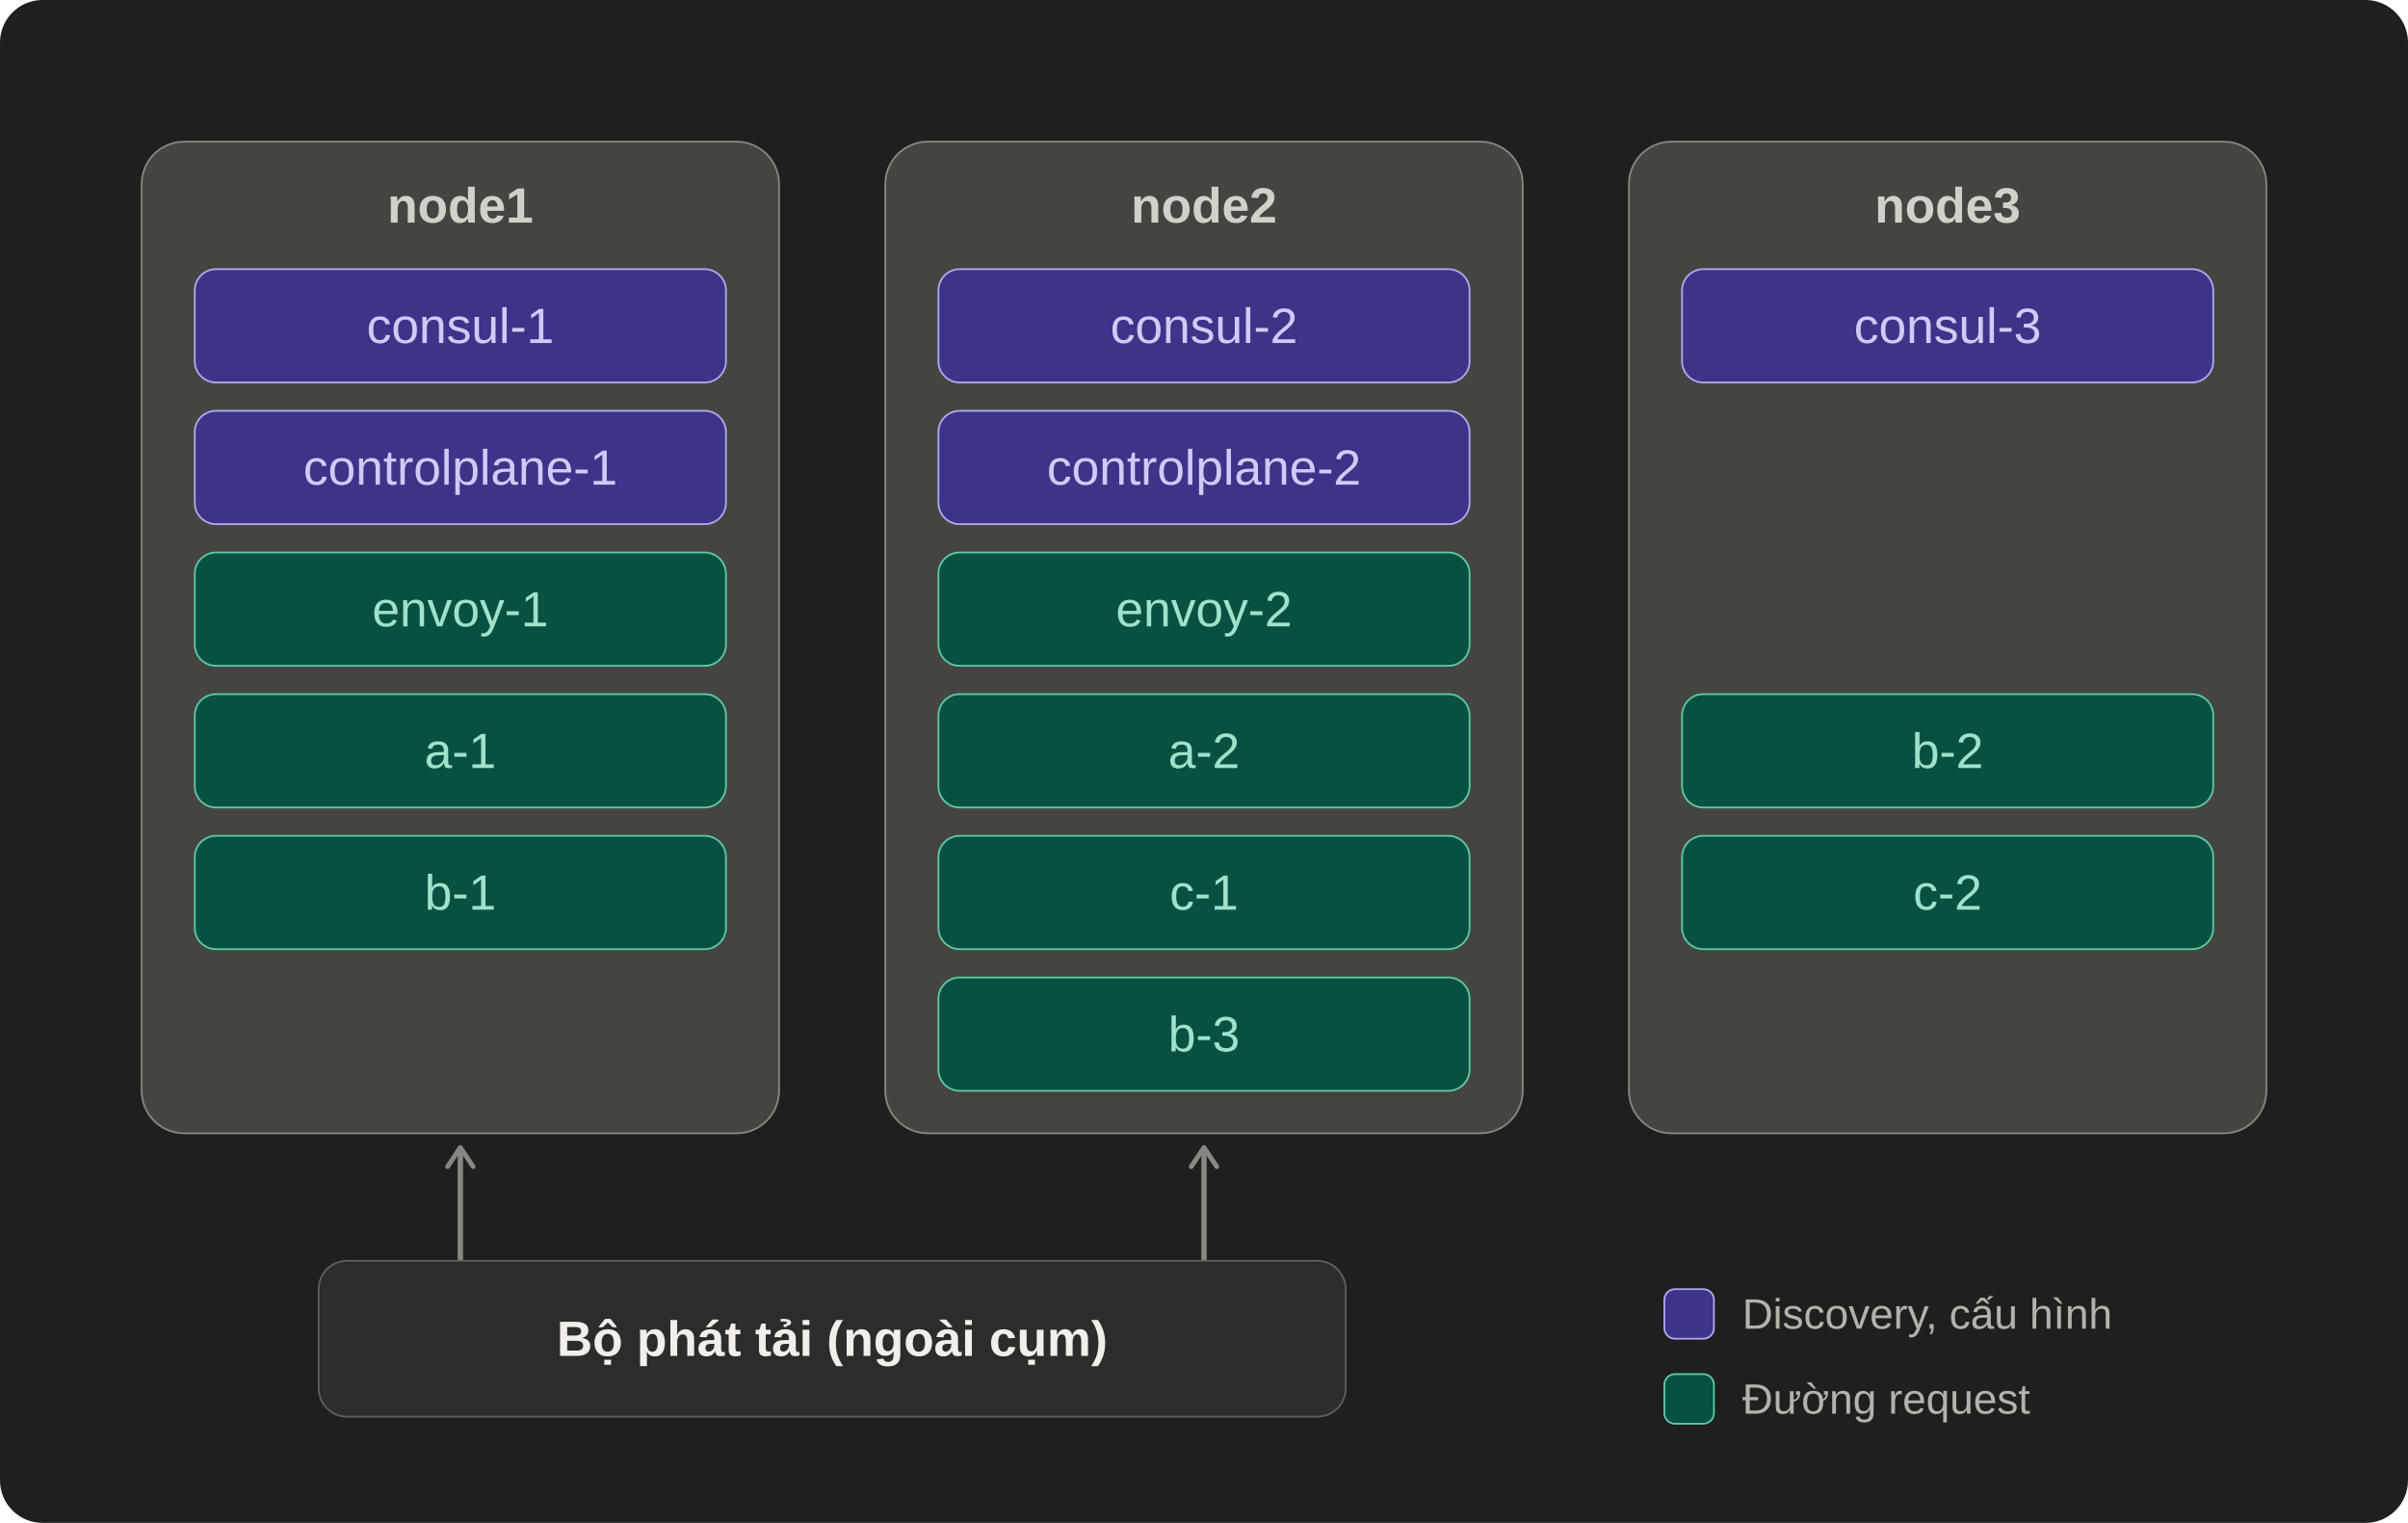
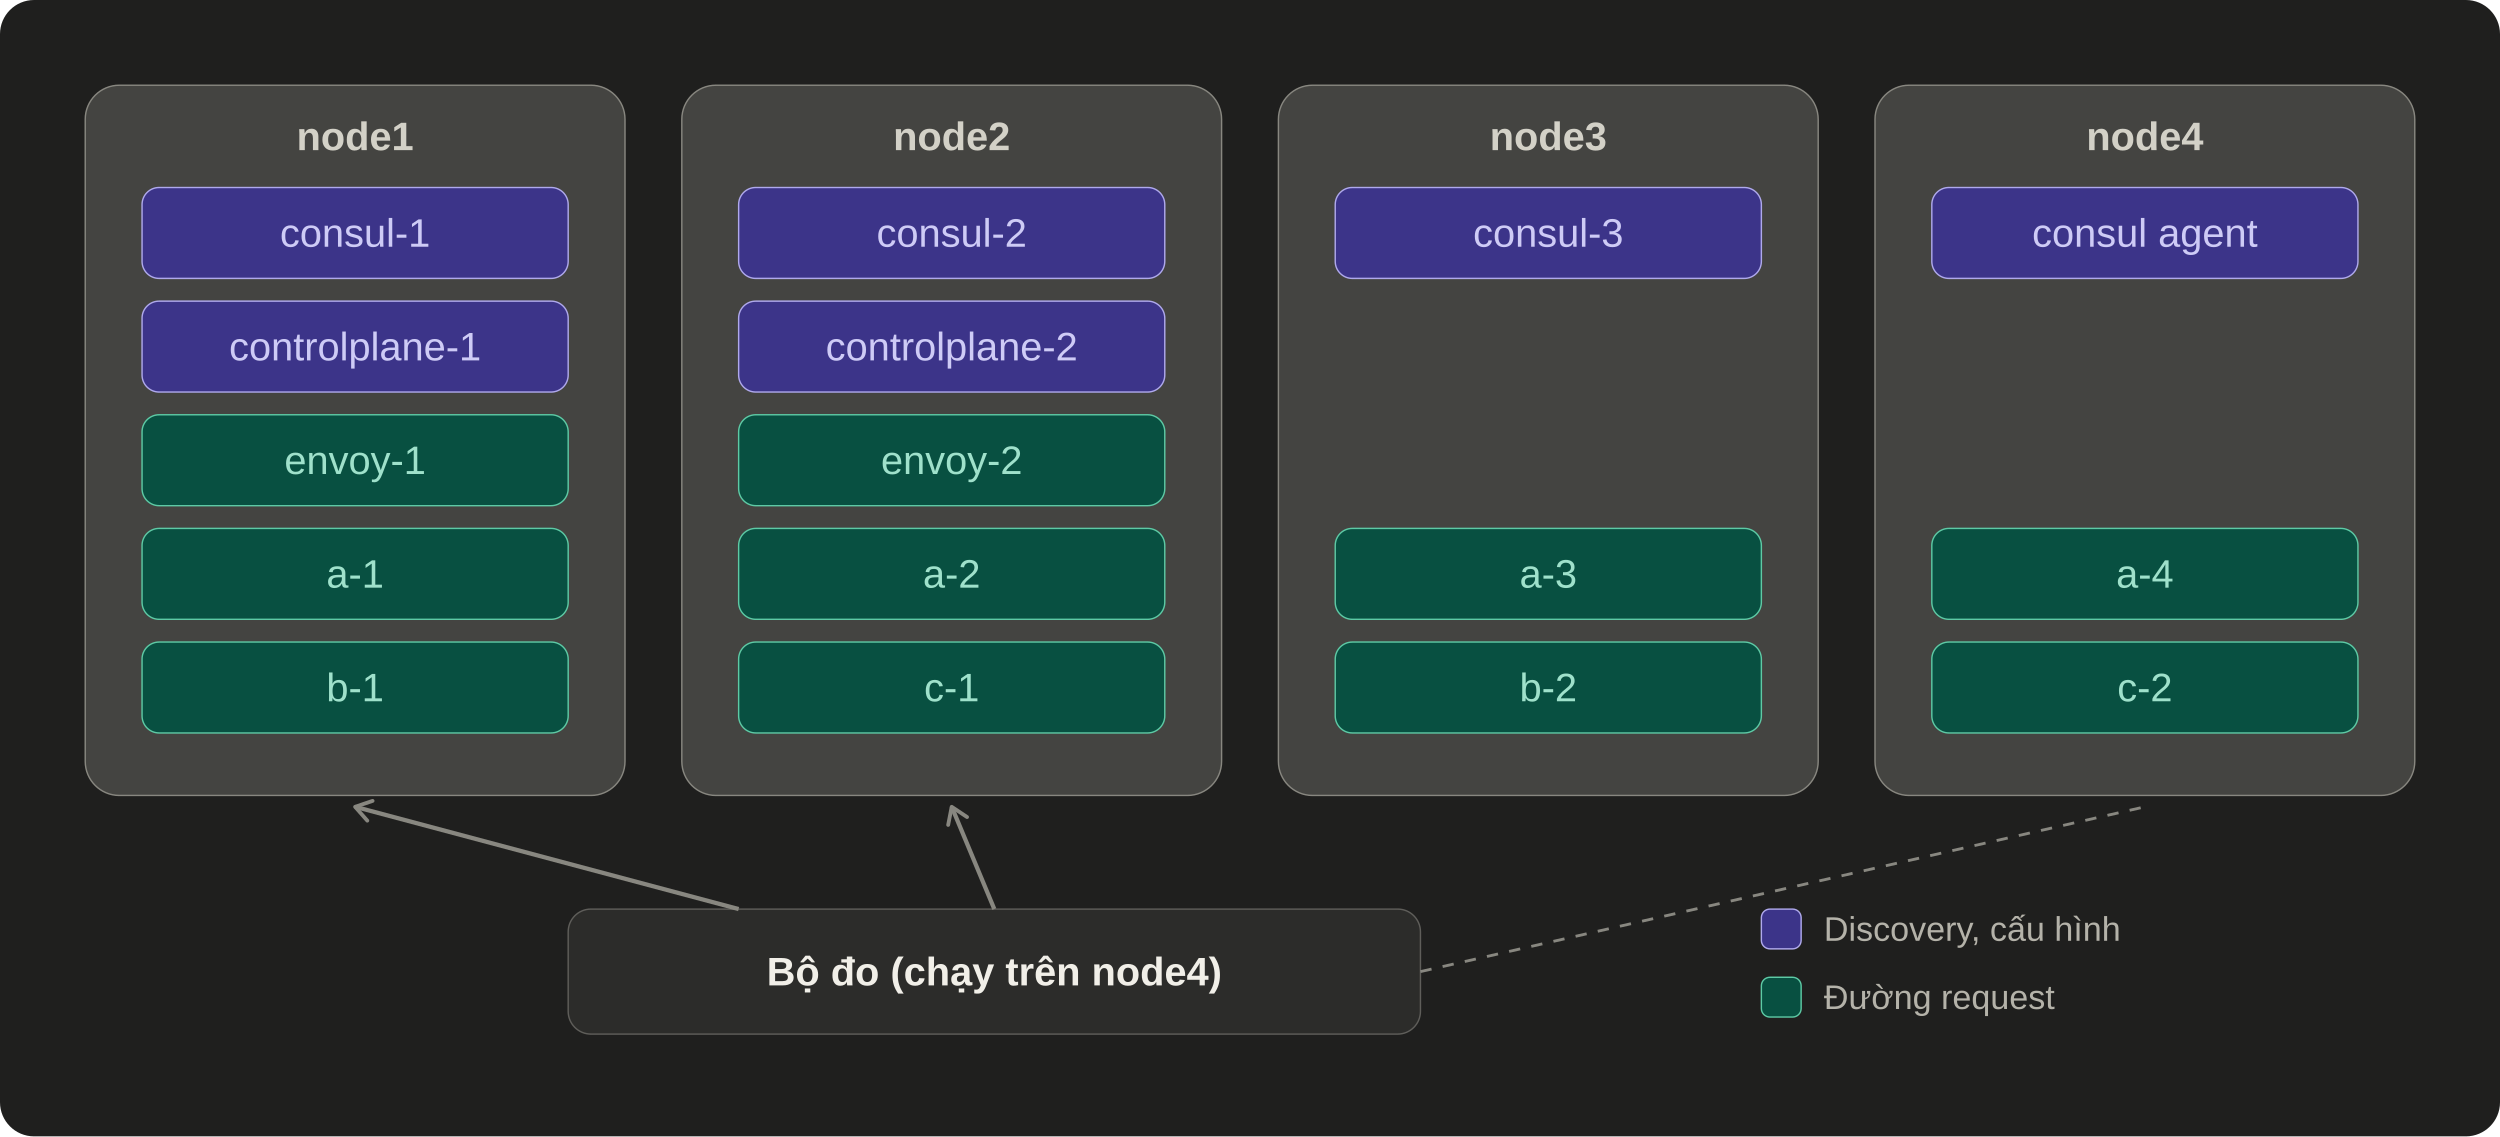
- <svg xmlns="http://www.w3.org/2000/svg" width="680" height="430" viewBox="0 0 680 430" role="img" font-family="'Segoe UI', 'Helvetica Neue', Arial, sans-serif">
+ <svg xmlns="http://www.w3.org/2000/svg" width="880" height="400" viewBox="0 0 880 400" role="img" font-family="'Segoe UI', 'Helvetica Neue', Arial, sans-serif">
  <defs>
    <marker id="arrow-gray" viewBox="0 0 10 10" refX="8" refY="5" markerWidth="6" markerHeight="6" orient="auto-start-reverse">
      <path d="M2 1L8 5L2 9" fill="none" stroke="#888780" stroke-width="1.5" stroke-linecap="round" stroke-linejoin="round" />
    </marker>
  </defs>
  <style>
    .t { font-size: 14px; dominant-baseline: central; text-anchor: middle; }
    .h { font-size: 14px; font-weight: 600; dominant-baseline: central; text-anchor: middle; }
    .node rect { fill: #444441; stroke: #888780; stroke-width: 0.5; }
    .node text { fill: #D3D1C7; }
    .data rect { fill: #085041; stroke: #5DCAA5; stroke-width: 0.5; }
    .data text { fill: #9FE1CB; }
    .ctl rect { fill: #3C3489; stroke: #AFA9EC; stroke-width: 0.5; }
    .ctl text { fill: #CECBF6; }
+     .gen rect { fill: #2C2C2A; stroke: #5F5E5A; stroke-width: 0.5; }
+     .gen text { fill: #F1EFE8; }
    .legend { fill: #B4B2A9; font-size: 12px; dominant-baseline: central; }
  </style>
-   <rect x="0" y="0" width="680" height="430" rx="12" fill="#1F1F1E" />
+   <rect x="0" y="0" width="880" height="400" rx="12" fill="#1F1F1E" />
  <g class="node">
-     <rect x="40" y="40" width="180" height="280" rx="12" />
-     <text class="h" x="130" y="58">node1</text>
+     <rect x="30" y="30" width="190" height="250" rx="12" />
+     <text class="h" x="125" y="48">node1</text>
  </g>
  <g class="ctl">
-     <rect x="55" y="76" width="150" height="32" rx="6" />
-     <text class="t" x="130" y="92">consul-1</text>
+     <rect x="50" y="66" width="150" height="32" rx="6" />
+     <text class="t" x="125" y="82">consul-1</text>
  </g>
  <g class="ctl">
-     <rect x="55" y="116" width="150" height="32" rx="6" />
-     <text class="t" x="130" y="132">controlplane-1</text>
+     <rect x="50" y="106" width="150" height="32" rx="6" />
+     <text class="t" x="125" y="122">controlplane-1</text>
  </g>
  <g class="data">
-     <rect x="55" y="156" width="150" height="32" rx="6" />
-     <text class="t" x="130" y="172">envoy-1</text>
+     <rect x="50" y="146" width="150" height="32" rx="6" />
+     <text class="t" x="125" y="162">envoy-1</text>
  </g>
  <g class="data">
-     <rect x="55" y="196" width="150" height="32" rx="6" />
-     <text class="t" x="130" y="212">a-1</text>
+     <rect x="50" y="186" width="150" height="32" rx="6" />
+     <text class="t" x="125" y="202">a-1</text>
  </g>
  <g class="data">
-     <rect x="55" y="236" width="150" height="32" rx="6" />
-     <text class="t" x="130" y="252">b-1</text>
+     <rect x="50" y="226" width="150" height="32" rx="6" />
+     <text class="t" x="125" y="242">b-1</text>
  </g>
  <g class="node">
-     <rect x="250" y="40" width="180" height="280" rx="12" />
-     <text class="h" x="340" y="58">node2</text>
+     <rect x="240" y="30" width="190" height="250" rx="12" />
+     <text class="h" x="335" y="48">node2</text>
  </g>
  <g class="ctl">
-     <rect x="265" y="76" width="150" height="32" rx="6" />
-     <text class="t" x="340" y="92">consul-2</text>
+     <rect x="260" y="66" width="150" height="32" rx="6" />
+     <text class="t" x="335" y="82">consul-2</text>
  </g>
  <g class="ctl">
-     <rect x="265" y="116" width="150" height="32" rx="6" />
-     <text class="t" x="340" y="132">controlplane-2</text>
+     <rect x="260" y="106" width="150" height="32" rx="6" />
+     <text class="t" x="335" y="122">controlplane-2</text>
  </g>
  <g class="data">
-     <rect x="265" y="156" width="150" height="32" rx="6" />
-     <text class="t" x="340" y="172">envoy-2</text>
+     <rect x="260" y="146" width="150" height="32" rx="6" />
+     <text class="t" x="335" y="162">envoy-2</text>
  </g>
  <g class="data">
-     <rect x="265" y="196" width="150" height="32" rx="6" />
-     <text class="t" x="340" y="212">a-2</text>
+     <rect x="260" y="186" width="150" height="32" rx="6" />
+     <text class="t" x="335" y="202">a-2</text>
  </g>
  <g class="data">
-     <rect x="265" y="236" width="150" height="32" rx="6" />
-     <text class="t" x="340" y="252">c-1</text>
+     <rect x="260" y="226" width="150" height="32" rx="6" />
+     <text class="t" x="335" y="242">c-1</text>
+   </g>
+   <g class="node">
+     <rect x="450" y="30" width="190" height="250" rx="12" />
+     <text class="h" x="545" y="48">node3</text>
+   </g>
+   <g class="ctl">
+     <rect x="470" y="66" width="150" height="32" rx="6" />
+     <text class="t" x="545" y="82">consul-3</text>
  </g>
  <g class="data">
-     <rect x="265" y="276" width="150" height="32" rx="6" />
-     <text class="t" x="340" y="292">b-3</text>
+     <rect x="470" y="186" width="150" height="32" rx="6" />
+     <text class="t" x="545" y="202">a-3</text>
+   </g>
+   <g class="data">
+     <rect x="470" y="226" width="150" height="32" rx="6" />
+     <text class="t" x="545" y="242">b-2</text>
  </g>
  <g class="node">
-     <rect x="460" y="40" width="180" height="280" rx="12" />
-     <text class="h" x="550" y="58">node3</text>
+     <rect x="660" y="30" width="190" height="250" rx="12" />
+     <text class="h" x="755" y="48">node4</text>
  </g>
  <g class="ctl">
-     <rect x="475" y="76" width="150" height="32" rx="6" />
-     <text class="t" x="550" y="92">consul-3</text>
+     <rect x="680" y="66" width="150" height="32" rx="6" />
+     <text class="t" x="755" y="82">consul agent</text>
  </g>
  <g class="data">
-     <rect x="475" y="196" width="150" height="32" rx="6" />
-     <text class="t" x="550" y="212">b-2</text>
+     <rect x="680" y="186" width="150" height="32" rx="6" />
+     <text class="t" x="755" y="202">a-4</text>
  </g>
  <g class="data">
-     <rect x="475" y="236" width="150" height="32" rx="6" />
-     <text class="t" x="550" y="252">c-2</text>
+     <rect x="680" y="226" width="150" height="32" rx="6" />
+     <text class="t" x="755" y="242">c-2</text>
  </g>
-   <line x1="130" y1="356" x2="130" y2="324" stroke="#888780" stroke-width="1.5" marker-end="url(#arrow-gray)" />
-   <line x1="340" y1="356" x2="340" y2="324" stroke="#888780" stroke-width="1.5" marker-end="url(#arrow-gray)" />
-   <rect x="90" y="356" width="290" height="44" rx="8" fill="#2C2C2A" stroke="#5F5E5A" stroke-width="0.5" />
-   <text class="h" x="235" y="378" fill="#F1EFE8">Bộ phát tải (ngoài cụm)</text>
-   <rect x="470" y="364" width="14" height="14" rx="3" fill="#3C3489" stroke="#AFA9EC" stroke-width="0.5" />
-   <text class="legend" x="492" y="371">Discovery, cấu hình</text>
-   <rect x="470" y="388" width="14" height="14" rx="3" fill="#085041" stroke="#5DCAA5" stroke-width="0.5" />
-   <text class="legend" x="492" y="395">Đường request</text>
+   <g class="gen">
+     <rect x="200" y="320" width="300" height="44" rx="8" />
+     <text class="h" x="350" y="342">Bộ đo (chạy trên node4)</text>
+   </g>
+   <line x1="260" y1="320" x2="125" y2="284" stroke="#888780" stroke-width="1.5" marker-end="url(#arrow-gray)" />
+   <line x1="350" y1="320" x2="335" y2="284" stroke="#888780" stroke-width="1.5" marker-end="url(#arrow-gray)" />
+   <line x1="500" y1="342" x2="755" y2="284" stroke="#888780" stroke-width="1" stroke-dasharray="4 4" />
+   <rect x="620" y="320" width="14" height="14" rx="3" fill="#3C3489" stroke="#AFA9EC" stroke-width="0.5" />
+   <text class="legend" x="642" y="327">Discovery, cấu hình</text>
+   <rect x="620" y="344" width="14" height="14" rx="3" fill="#085041" stroke="#5DCAA5" stroke-width="0.5" />
+   <text class="legend" x="642" y="351">Đường request</text>
</svg>
